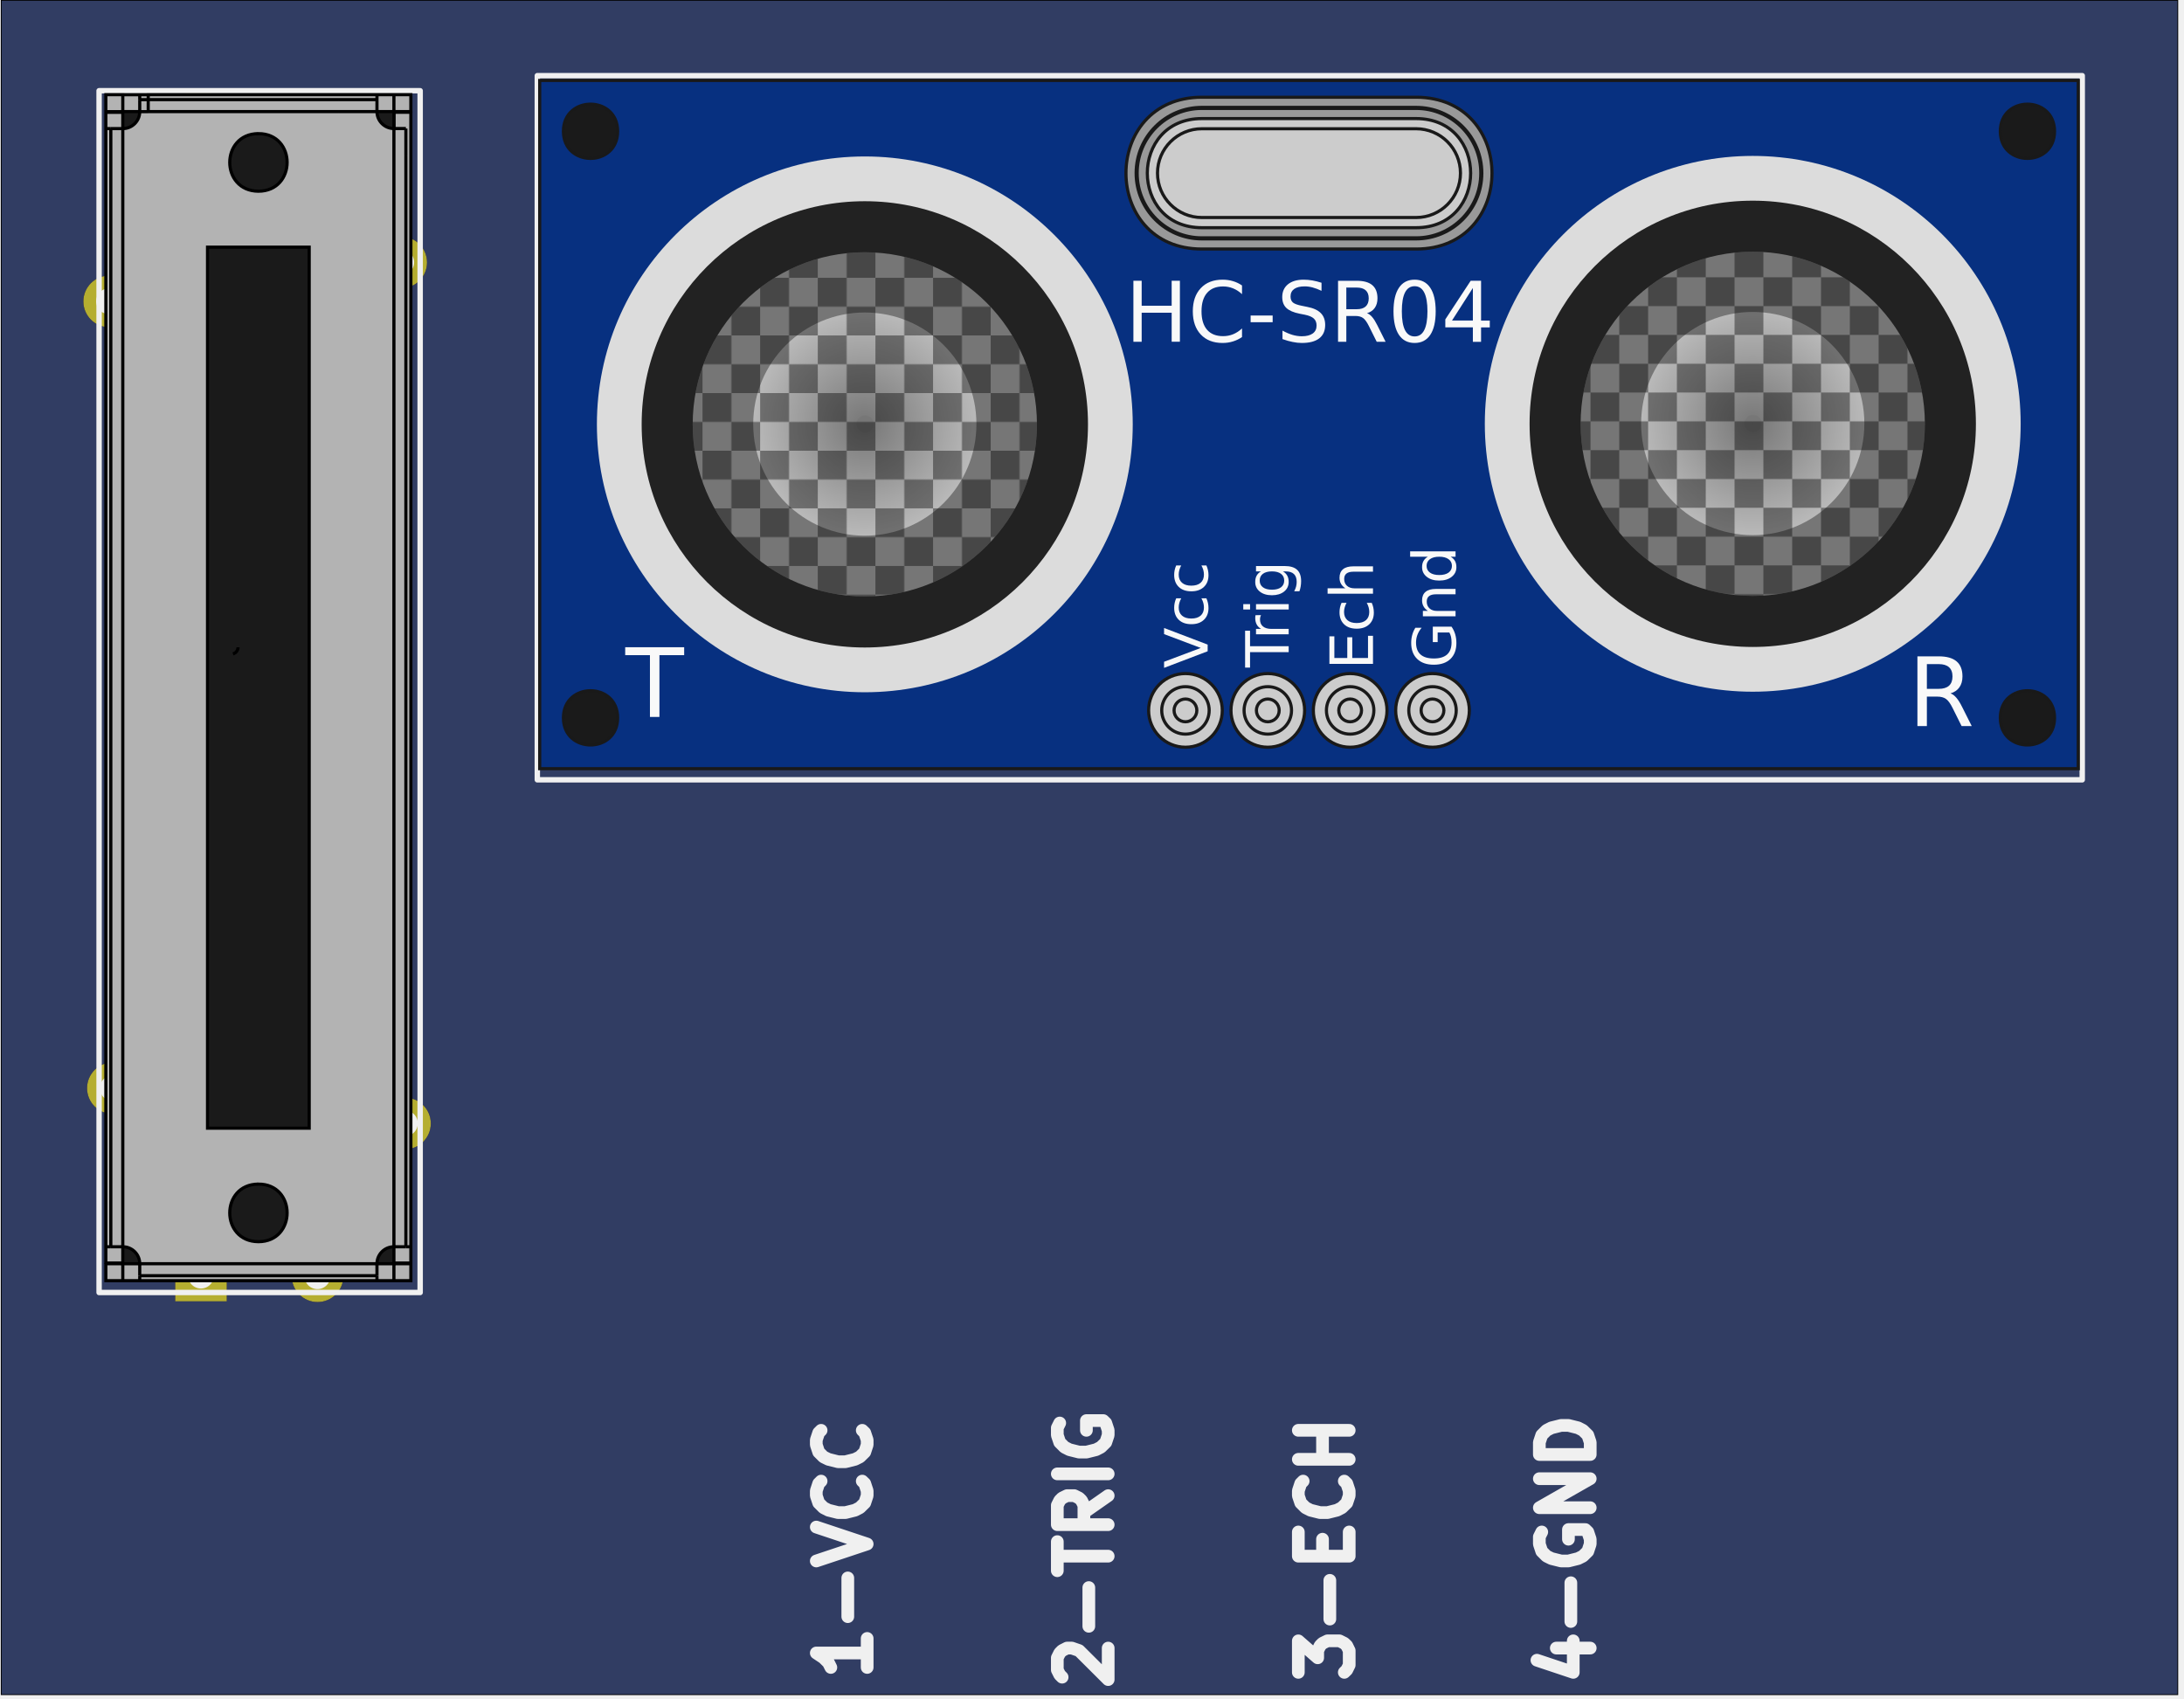
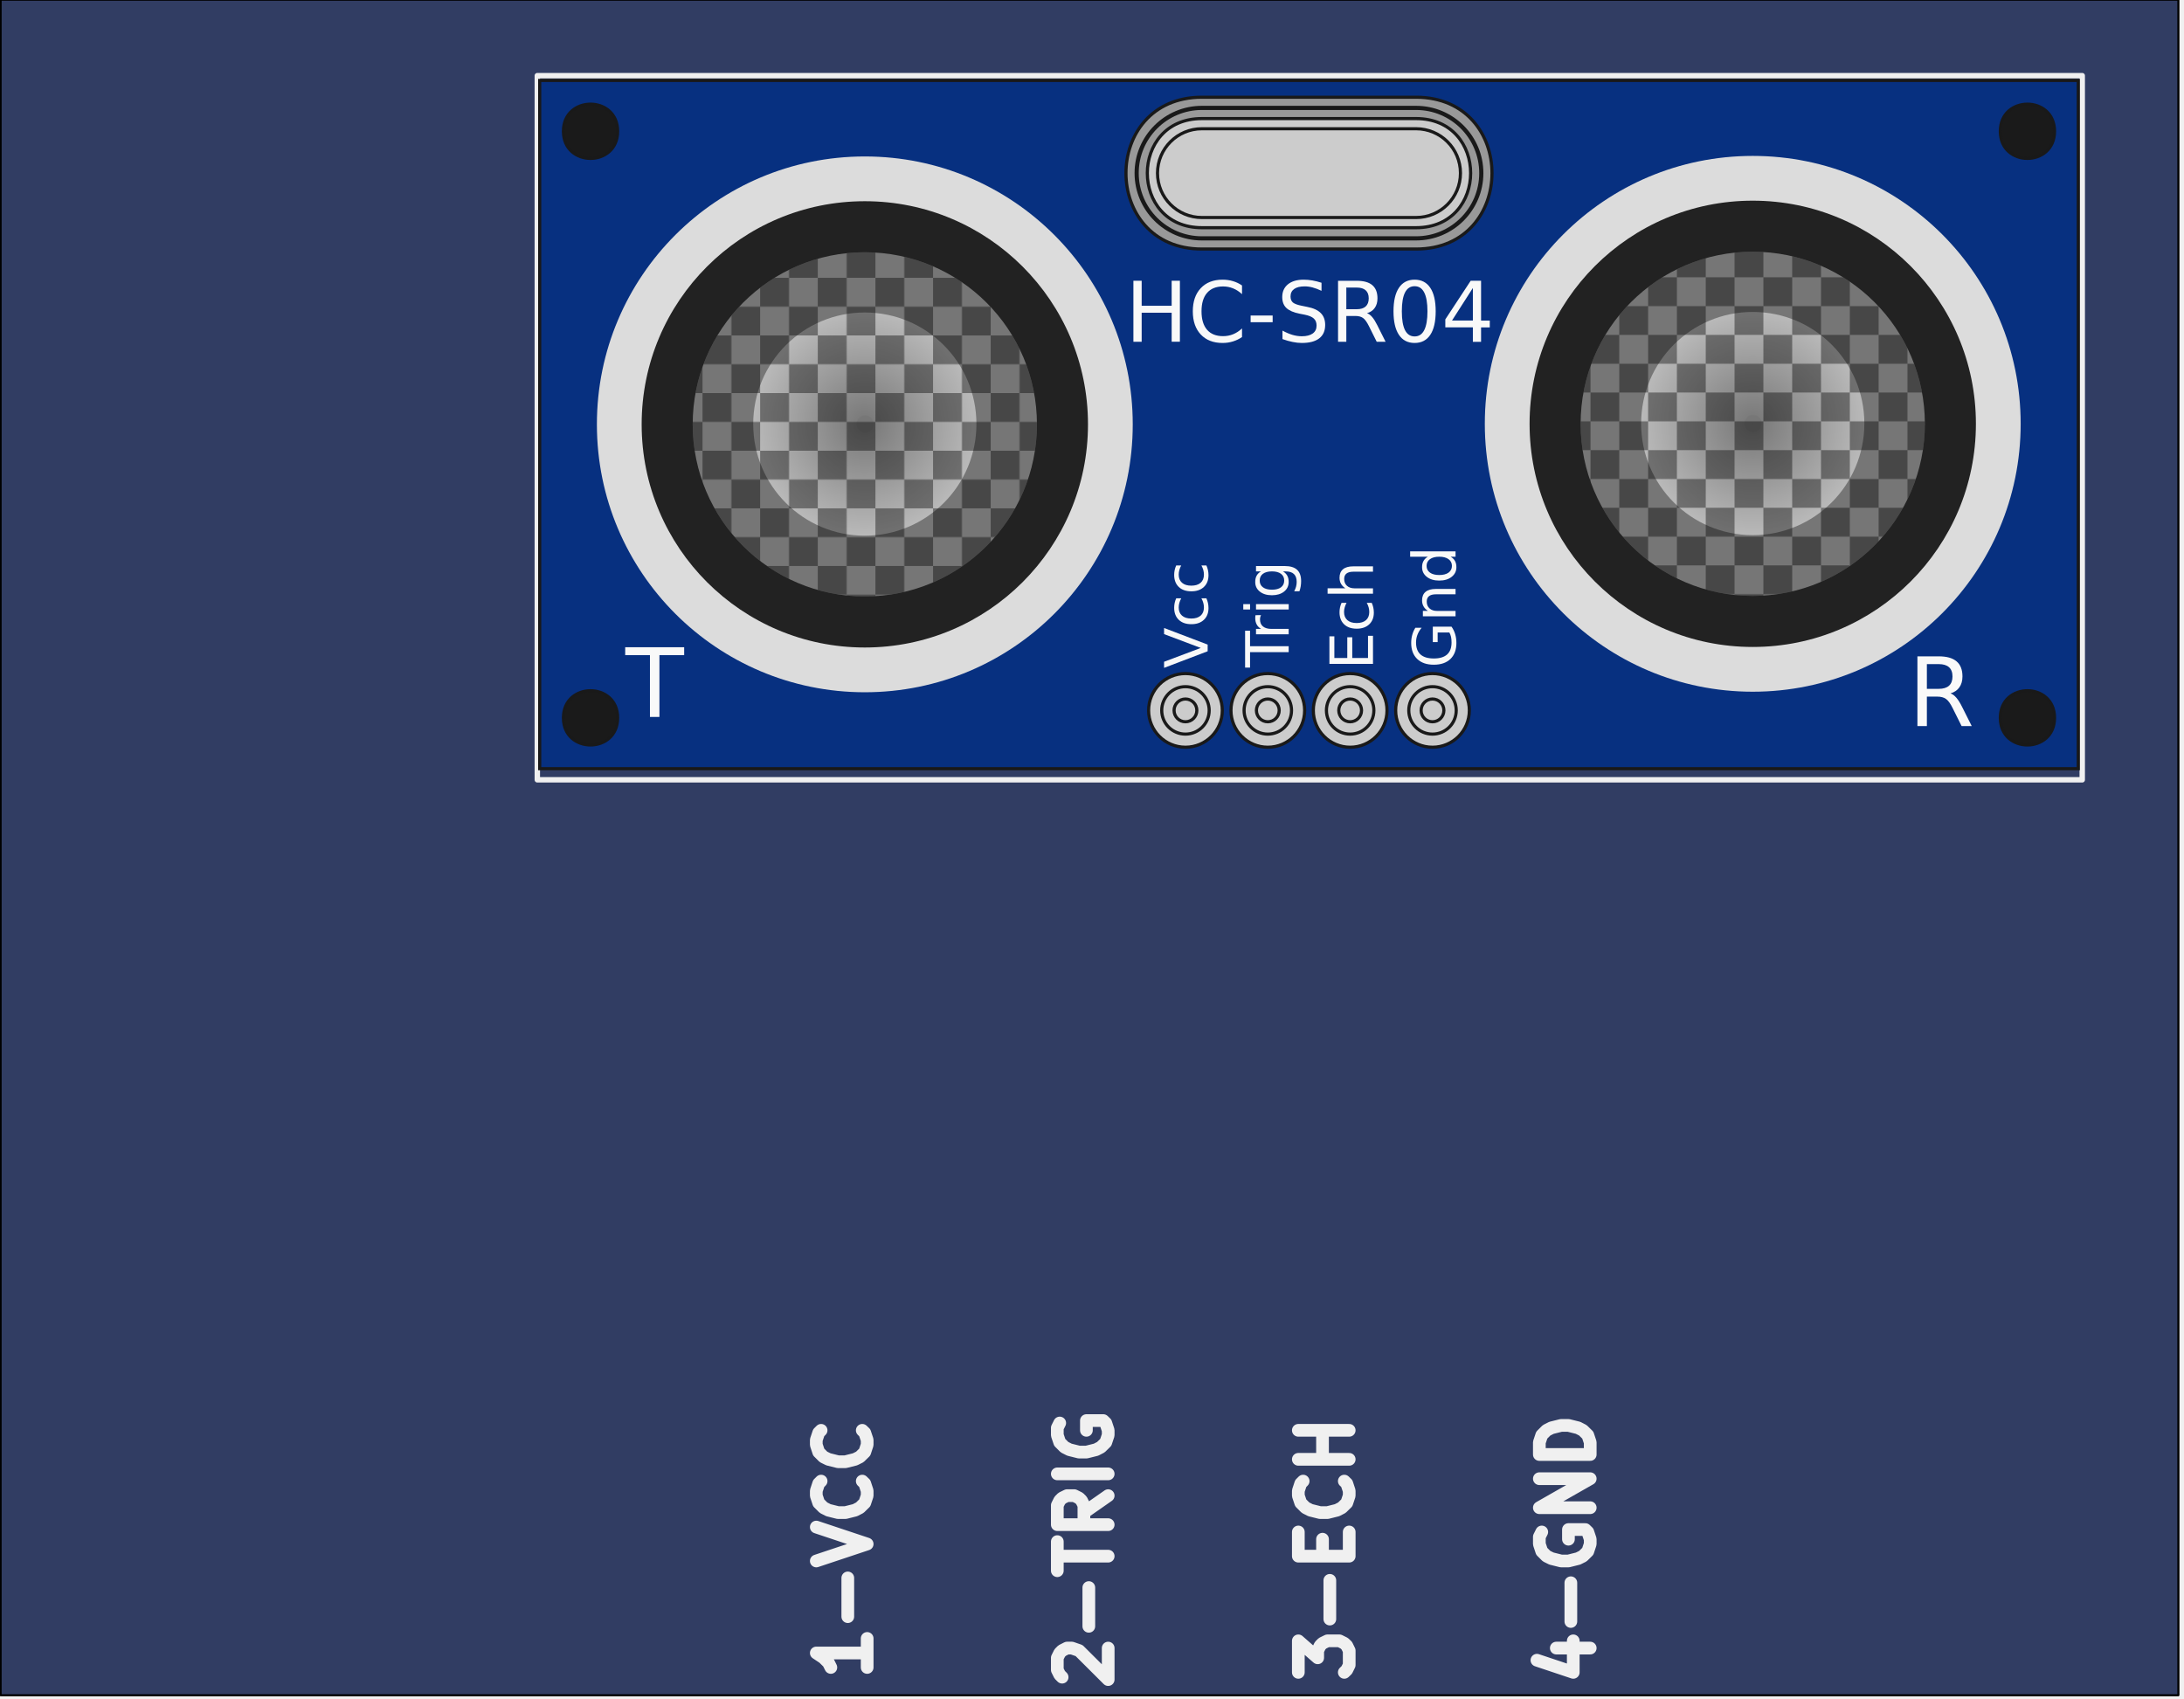
- <svg xmlns="http://www.w3.org/2000/svg" xmlns:xlink="http://www.w3.org/1999/xlink" width="315" height="245" viewBox="0 0 25366 19734">
-   <g clip-path="url(#a)" mask="url(#b)" transform="translate(-44796 -17904)">
-     <defs>
-       <clipPath id="a">
-         <path d="M44800 17900v19700h25300V17900H44800" fill-rule="evenodd" />
-       </clipPath>
-     </defs>
-     <g fill="#313d63" stroke="#313d63">
-       <path d="M44800 17900v19700h25300V17900H44800" fill-rule="evenodd" />
-       <g fill-opacity="0" stroke-linecap="round" stroke-linejoin="round" stroke-width="19.685" fill="none" stroke="#000">
-         <path d="M70100 17900H44800M70100 37600V17900M44800 37600h25300M44800 17900v19700" />
-       </g>
+ <svg xmlns="http://www.w3.org/2000/svg" width="315" height="245" version="1.1" viewBox="0 0 25366 19734">
+   <g transform="translate(-44796,-17904)" fill="#313d63" stroke="#313d63">
+     <path d="m44800 17900v19700h25300v-19700h-25300" fill-rule="evenodd" />
+     <g fill="none" fill-opacity="0" stroke="#000" stroke-linecap="round" stroke-linejoin="round" stroke-width="19.685">
+       <path d="m70100 17900h-25300m25300 19700v-19700m-25300 19700h25300m-25300-19700v19700" />
    </g>
-     <g stroke-linecap="round" stroke-linejoin="round" stroke-width="0" stroke="none" fill="#9c6b28">
-       <circle cx="49454" cy="20953" r="300" />
-       <circle cx="49498" cy="30957" r="300" />
-       <circle cx="46061" cy="21406" r="300" />
-       <circle cx="46104" cy="30547" r="300" />
-       <circle cx="48482" cy="32732" r="300" />
-       <circle cx="47096" cy="19244" r="300" />
-       <path d="M47428 33024h-600v-600h600z" fill-rule="evenodd" />
-       <g>
-         <circle cx="61532" cy="26231" r="300" />
-         <circle cx="60532" cy="26239" r="300" />
-         <circle cx="59472" cy="26239" r="300" />
-       </g>
-       <path d="M58184 26550v-600h600v600z" fill-rule="evenodd" />
+   </g>
+   <g transform="translate(-44796,-17904)" fill="#9c6b28" stroke-linecap="round" stroke-linejoin="round" stroke-width="0">
+     <circle cx="61532" cy="26231" r="300" />
+     <circle cx="60532" cy="26239" r="300" />
+     <circle cx="59472" cy="26239" r="300" />
+   </g>
+   <path d="m13388 8646v-600h600v600z" fill="#9c6b28" fill-rule="evenodd" />
+   <g fill="#212d53">
+     <circle cx="16736" cy="8327" r="300" />
+     <circle cx="15736" cy="8335" r="300" />
+     <circle cx="14676" cy="8335" r="300" />
+     <path d="m13388 8646v-600h600v600z" fill-rule="evenodd" />
+     <circle cx="16736" cy="8327" r="68.898" />
+     <circle cx="15736" cy="8335" r="68.898" />
+     <circle cx="14676" cy="8335" r="68.898" />
+     <circle cx="13688" cy="8346" r="68.898" />
+   </g>
+   <g fill="#b5ae30">
+     <circle cx="16736" cy="8327" r="300" />
+     <circle cx="15736" cy="8335" r="300" />
+     <circle cx="14676" cy="8335" r="300" />
+     <path d="m13388 8646v-600h600v600z" fill-rule="evenodd" />
+     <circle cx="16736" cy="8327" r="68.898" />
+     <circle cx="15736" cy="8335" r="68.898" />
+     <circle cx="14676" cy="8335" r="68.898" />
+     <circle cx="13688" cy="8346" r="68.898" />
+   </g>
+   <g transform="translate(-44796,-17904)" fill-opacity="0" stroke="#f0f0f0" stroke-linecap="round" stroke-linejoin="round" stroke-width="147.64">
+     <path d="m62873 37052h394m-619 141 422 141v-366m-28-225v-450m-338-590-28 56v84l28 85 56 56 57 28 112 28h85l112-28 56-28 57-56 28-85v-56l-28-84-29-28h-196v112m253-366h-591l591-337h-591m591-281h-591v-141l28-84 56-56 57-29 112-28h85l112 28 56 29 57 56 28 84v141m-3391 2531v-366l225 197v-84l28-57 28-28 57-28h140l56 28 29 28 28 57v168l-28 57-29 28m-168-619v-450m-85-281v-197m310-84v281h-591v-281m534-591 29 28 28 85v56l-28 84-57 56-56 29-112 28h-85l-112-28-57-29-56-56-28-84v-56l28-85 28-28m535-253h-591m281 0v-337m310 0h-591m-2744 2868-28-28-28-56v-141l28-56 28-28 57-29h56l84 29 338 337v-366m-225-253v-450m-366-196v-338m591 169h-591m591-703-282 197m282 140h-591v-225l28-56 28-28 57-28h84l56 28 28 28 28 56v225m282-590h-591m28-591-28 56v85l28 84 56 56 57 29 112 28h85l112-28 56-29 57-56 28-84v-56l-28-85-29-28h-196v113m-2547 2418v337m0-168h-591l84 56 57 56 28 56m197-590v-450m-366-197 591-197-591-197m534-534 29 28 28 85v56l-28 84-57 56-56 29-112 28h-85l-112-28-57-29-56-56-28-84v-56l28-85 28-28m478-590 29 28 28 84v56l-28 85-57 56-56 28-112 28h-85l-112-28-57-28-56-56-28-85v-56l28-84 28-28" fill="none" />
+   </g>
+   <g fill="none" stroke-linecap="round" stroke-linejoin="round">
+     <g stroke="#f0f0f0" stroke-width="62.992">
+       <circle cx="10109" cy="4875" r="3285.4" />
+       <path d="m6239 879v8181m17948-8181h-17948m17948 8181v-8181m-17948 8181h17948" />
+       <circle cx="20224" cy="4875" r="3208.3" />
    </g>
-     <g fill="#212d53" stroke="none" stroke-linecap="round" stroke-linejoin="round" stroke-width="0">
-       <circle cx="49454" cy="20953" r="300" />
-       <circle cx="49498" cy="30957" r="300" />
-       <circle cx="46061" cy="21406" r="300" />
-       <circle cx="46104" cy="30547" r="300" />
-       <circle cx="48482" cy="32732" r="300" />
-       <circle cx="47096" cy="19244" r="300" />
-       <path d="M47428 33024h-600v-600h600z" fill-rule="evenodd" />
-       <circle cx="61532" cy="26231" r="300" />
-       <circle cx="60532" cy="26239" r="300" />
-       <circle cx="59472" cy="26239" r="300" />
-       <path d="M58184 26550v-600h600v600z" fill-rule="evenodd" />
-       <circle cx="49454" cy="20953" r="68.898" />
-       <circle cx="49498" cy="30957" r="68.898" />
-       <circle cx="46061" cy="21406" r="68.898" />
-       <circle cx="46104" cy="30547" r="68.898" />
-       <circle cx="48482" cy="32732" r="68.898" />
-       <circle cx="47096" cy="19244" r="68.898" />
-       <circle cx="47128" cy="32724" r="68.898" />
-       <circle cx="61532" cy="26231" r="68.898" />
-       <circle cx="60532" cy="26239" r="68.898" />
-       <circle cx="59472" cy="26239" r="68.898" />
-       <circle cx="58484" cy="26250" r="68.898" />
+     <g transform="translate(-44796,-17904)" fill-opacity="0" stroke="#000" stroke-width="19.685">
+       <path d="m70100 17900h-25300m25300 19700v-19700m-25300 19700h25300m-25300-19700v19700" />
    </g>
-     <g fill="#b5ae30" mask="url(#c)" stroke="none" stroke-linecap="round" stroke-linejoin="round" stroke-width="0">
-       <circle cx="49454" cy="20953" r="300" />
-       <circle cx="49498" cy="30957" r="300" />
-       <circle cx="46061" cy="21406" r="300" />
-       <circle cx="46104" cy="30547" r="300" />
-       <circle cx="48482" cy="32732" r="300" />
-       <circle cx="47096" cy="19244" r="300" />
-       <path d="M47428 33024h-600v-600h600z" fill-rule="evenodd" />
-       <circle cx="61532" cy="26231" r="300" />
-       <circle cx="60532" cy="26239" r="300" />
-       <circle cx="59472" cy="26239" r="300" />
-       <path d="M58184 26550v-600h600v600z" fill-rule="evenodd" />
-       <circle cx="49454" cy="20953" r="68.898" />
-       <circle cx="49498" cy="30957" r="68.898" />
-       <circle cx="46061" cy="21406" r="68.898" />
-       <circle cx="46104" cy="30547" r="68.898" />
-       <circle cx="48482" cy="32732" r="68.898" />
-       <circle cx="47096" cy="19244" r="68.898" />
-       <circle cx="47128" cy="32724" r="68.898" />
-       <circle cx="61532" cy="26231" r="68.898" />
-       <circle cx="60532" cy="26239" r="68.898" />
-       <circle cx="59472" cy="26239" r="68.898" />
-       <circle cx="58484" cy="26250" r="68.898" />
-     </g>
-     <defs>
-       <mask id="c">
-         <g stroke="#fff" stroke-linecap="round" stroke-linejoin="round" fill="#fff" stroke-width="0">
-           <circle cx="49454" cy="20953" r="300" />
-           <circle cx="49498" cy="30957" r="300" />
-           <circle cx="46061" cy="21406" r="300" />
-           <circle cx="46104" cy="30547" r="300" />
-           <circle cx="48482" cy="32732" r="300" />
-           <circle cx="47096" cy="19244" r="300" />
-           <g>
-             <path d="M47428 33024h-600v-600h600z" fill-rule="evenodd" />
-           </g>
-           <g>
-             <circle cx="61532" cy="26231" r="300" />
-             <circle cx="60532" cy="26239" r="300" />
-             <circle cx="59472" cy="26239" r="300" />
-           </g>
-           <g>
-             <path d="M58184 26550v-600h600v600z" fill-rule="evenodd" />
-           </g>
-         </g>
-       </mask>
-     </defs>
-     <defs>
-       <mask id="d">
-         <g stroke="#000" stroke-linecap="round" stroke-linejoin="round" stroke-width="0">
-           <circle cx="49454" cy="20953" r="300" />
-           <circle cx="49498" cy="30957" r="300" />
-           <circle cx="46061" cy="21406" r="300" />
-           <circle cx="46104" cy="30547" r="300" />
-           <circle cx="48482" cy="32732" r="300" />
-           <circle cx="47096" cy="19244" r="300" />
-           <g>
-             <path d="M47428 33024h-600v-600h600z" fill-rule="evenodd" />
-           </g>
-           <g>
-             <circle cx="61532" cy="26231" r="300" />
-             <circle cx="60532" cy="26239" r="300" />
-             <circle cx="59472" cy="26239" r="300" />
-           </g>
-           <g>
-             <path d="M58184 26550v-600h600v600z" fill-rule="evenodd" />
-           </g>
-         </g>
-         <path fill="#fff" d="M44501 9901h25608v27708H44501z" />
-       </mask>
-     </defs>
-     <g fill="#f0f0f0" fill-opacity="0" mask="url(#d)" stroke="#f0f0f0" stroke-linecap="round" stroke-linejoin="round">
-       <g stroke-width="147.64">
-         <path d="M62873 37052h394M62648 37193l422 141v-366M63042 36743v-450M62704 35703l-28 56v84l28 85 56 56 57 28 112 28h85l112-28 56-28 57-56 28-85v-56l-28-84-29-28h-196v112M63267 35421h-591l591-337h-591M63267 34803h-591v-141l28-84 56-56 57-29 112-28h85l112 28 56 29 57 56 28 84v141M59876 37334v-366l225 197v-84l28-57 28-28 57-28h140l56 28 29 28 28 57v168l-28 57-29 28M60242 36715v-450M60157 35984v-197M60467 35703v281h-591v-281M60410 35112l29 28 28 85v56l-28 84-57 56-56 29-112 28h-85l-112-28-57-29-56-56-28-84v-56l28-85 28-28M60467 34859h-591M60157 34859v-337M60467 34522h-591M57132 37390l-28-28-28-56v-141l28-56 28-28 57-29h56l84 29 338 337v-366M57442 36799v-450M57076 36153v-338M57667 35984h-591M57667 35281l-282 197M57667 35618h-591v-225l28-56 28-28 57-28h84l56 28 28 28 28 56v225M57667 35028h-591M57104 34437l-28 56v85l28 84 56 56 57 29 112 28h85l112-28 56-29 57-56 28-84v-56l-28-85-29-28h-196v113M54867 36940v337M54867 37109h-591l84 56 57 56 28 56M54642 36687v-450M54276 36040l591-197-591-197M54810 35112l29 28 28 85v56l-28 84-57 56-56 29-112 28h-85l-112-28-57-29-56-56-28-84v-56l28-85 28-28M54810 34522l29 28 28 84v56l-28 85-57 56-56 28-112 28h-85l-112-28-57-28-56-56-28-85v-56l28-84 28-28" fill="none" />
-       </g>
-       <g stroke-width="62.992" fill="none">
-         <path d="M47165 31172h1222M47165 20806v10366M48387 20806h-1222M48387 31172V20806M45944 32921h3730M45944 18958v13963M49674 18958h-3730M49674 32921V18958" />
-         <circle cx="54905" cy="22779" r="3285.4" />
-         <path d="M51035 18783v8181M68983 18783H51035M68983 26964v-8181M51035 26964h17948" />
-         <circle cx="65020" cy="22779" r="3208.3" />
-       </g>
-     </g>
-     <g fill-opacity="0" stroke-linecap="round" stroke-linejoin="round" stroke-width="19.685" fill="none" stroke="#000">
-       <path d="M70100 17900H44800M70100 37600V17900M44800 37600h25300M44800 17900v19700" />
-     </g>
-     <defs>
-       <mask id="b">
-         <path fill="#fff" d="M44501 9901h25608v27708H44501z" />
-         <path stroke="#000" stroke-linecap="round" stroke-width="300" d="M49454 20952h0M49496.5 30955.5h0M46060 21404h0M46103 30547h0M48480.5 32731.5h0M47096 19244h0M47127.5 32724.5h0M61531 26230h0M60531 26238h0M59472 26238h0M58484 26250h0" />
-       </mask>
-     </defs>
-   </g>
-   <g stroke="#000" stroke-width=".093">
-     <path d="M4769.934 1810.24v-710.314H1718.759v.63h-295.271l-.004-.63h-196.85v13779.5h3543.3V1592.05" fill="#b3b3b3" fill-rule="evenodd" stroke-width="36.614" />
-     <path d="M3588.834 2871.26h-1181.1v10236.2h1181.1zM4573.084 14485.529v196.85h-196.85c-.01-108.717 88.118-196.858 196.834-196.866z" fill="#1a1a1a" fill-rule="evenodd" stroke-width="36.614" />
-     <path d="M4573.084 1493.31v-196.85" fill="none" stroke-width="36.614" />
-     <path d="M4573.084 1296.46h-196.85c.01 108.705 88.13 196.823 196.834 196.835l.015.017V1304.34z" fill="#1a1a1a" fill-rule="evenodd" stroke-width="36.614" />
-     <path d="M2702.89 7596.842a78.74 78.74 0 0 0 59.056-76.24" fill="none" stroke-width="36.614" />
-     <path d="M2998.166 2221.656c445.865-.32 445.865-669.645 0-669.29v.017c-442.992 3.189-442.992 666.101 0 669.29zM2998.166 14426.474c445.865-.32 445.865-669.645 0-669.29v.017c-442.992 3.19-442.992 666.101 0 669.29z" fill="#1a1a1a" fill-rule="evenodd" stroke-width="36.614" />
-     <path d="M1718.64 1157.485v139.511M1620.216 1157.878v139.2M4573.084 1493.31h139.2M4376.234 1099.61v57.666M4573.084 14485.529h139.2M4376.234 14821.575v-139.2M1620.216 14821.575v-139.2M1423.366 14485.529h-139.193M1423.366 1494.098h-139.193M1226.516 14682.379h196.85" fill="none" stroke-width="36.614" />
-     <path d="M1423.366 14485.529c108.724 0 196.857 88.141 196.85 196.866h-196.85v-196.85z" fill="#1a1a1a" fill-rule="evenodd" stroke-width="36.614" />
-     <path d="M1620.216 14879.229v-57.665M1284.193 14485.529h-57.662M1226.516 14674.505h196.85M1226.516 1099.61v.63M1226.516 14674.505v7.874M1284.193 1494.098h-57.662" fill="none" stroke-width="36.614" />
-     <path d="M1620.216 1297.248c.004 108.72-88.13 196.858-196.85 196.858v-197.5h196.85z" fill="#1a1a1a" fill-rule="evenodd" stroke-width="36.614" />
-     <path d="M4376.234 14879.229v-57.665M4769.934 14682.379h-196.85M4712.06 14485.529h57.661M4769.934 14674.505h-196.85M4376.234 1157.485v139.2M4769.934 1296.46h-196.85M4769.934 1304.335h-196.85M4769.934 1304.335v-7.874M1226.516 1297.248h196.85M1620.216 1100.398v57.665M1226.516 1305.122h196.85M1718.64 1099.61v57.666M1423.366 1100.398v-.63M1226.516 1304.335h196.85M1718.64 1296.46h2209.09M1620.216 1297.248h98.425M4573.084 1810.24v-316.618M4573.084 1810.24v12675.564M1620.216 14682.379h2755.9M1423.366 14485.529V1494.216M1423.366 14879.229v-196.85M4573.084 14879.229v-196.85M4376.234 1296.46h-448.385M4573.084 1099.61v196.85M1423.366 1100.398v196.208M1718.64 1157.485h2209.09M1620.216 1157.878h98.425M4712.06 1493.31v316.618M4376.234 1157.485h-448.385M4712.06 1810.24v12675.564M4376.234 14821.575h-2755.9M1284.193 14485.529V1494.216" fill="none" stroke-width="36.614" />
  </g>
  <g transform="translate(6088 756) scale(393.7)">
    <defs>
      <pattern id="g" width="2" height="2" patternTransform="scale(10)" patternUnits="userSpaceOnUse">
        <path d="M0 0h1v1H0zM1 1h1v1H1z" />
      </pattern>
      <pattern id="h" width="2" height="2" patternTransform="scale(10)" patternUnits="userSpaceOnUse">
        <path d="M0 0h1v1H0zM1 1h1v1H1z" />
      </pattern>
-       <radialGradient id="f" cx="276.31" cy="-89.243" r="38.73" gradientUnits="userSpaceOnUse" xlink:href="#e" />
-       <linearGradient id="e">
+       <radialGradient id="f" cx="276.31" cy="-89.243" r="38.73" gradientUnits="userSpaceOnUse">
        <stop stop-color="#777" offset="0" />
        <stop stop-color="#b9b9b9" offset="1" />
-       </linearGradient>
+       </radialGradient>
    </defs>
    <path d="M45.854 20.764V.454H.454v20.31z" fill="#073080" fill-rule="evenodd" stroke="#191919" stroke-width=".093" />
-     <circle transform="scale(1 -1)" cx="26.799" cy="-19.044" r="1.087" fill="#ccc" stroke="#191919" stroke-width=".093" />
-     <circle transform="scale(1 -1)" cx="24.369" cy="-19.044" r="1.087" fill="#ccc" stroke="#191919" stroke-width=".093" />
-     <circle transform="scale(1 -1)" cx="21.939" cy="-19.044" r="1.087" fill="#ccc" stroke="#191919" stroke-width=".093" />
-     <circle transform="scale(1 -1)" cx="19.509" cy="-19.044" r="1.087" fill="#ccc" stroke="#191919" stroke-width=".093" />
-     <path d="M45.154 19.264c0 1.067-1.6 1.067-1.6 0s1.6-1.067 1.6 0zM45.154 1.954c0 1.067-1.6 1.067-1.6 0s1.6-1.067 1.6 0zM2.754 19.264c0 1.067-1.6 1.067-1.6 0s1.6-1.067 1.6 0zM2.754 1.954c0 1.067-1.6 1.067-1.6 0s1.6-1.067 1.6 0z" fill="#1a1a1a" fill-rule="evenodd" stroke="#191919" stroke-width=".093" />
-     <path d="M18.809 19.044a.7.7 0 0 0 1.4 0M20.209 19.044a.7.7 0 0 0-1.4 0M21.239 19.044a.7.7 0 0 0 1.4 0M22.639 19.044a.7.7 0 0 0-1.4 0M23.669 19.044a.7.7 0 0 0 1.4 0M25.069 19.044a.7.7 0 0 0-1.4 0M26.099 19.044a.7.7 0 0 0 1.4 0M27.499 19.044a.7.7 0 0 0-1.4 0" fill="none" stroke="#191919" stroke-width=".093" />
-     <circle transform="scale(1 -1)" cx="26.799" cy="-19.044" r=".336" fill="#ccc" stroke="#191919" stroke-width=".093" />
-     <circle transform="scale(1 -1)" cx="24.369" cy="-19.044" r=".336" fill="none" stroke="#191919" stroke-width=".093" />
-     <circle transform="scale(1 -1)" cx="21.939" cy="-19.044" r=".336" fill="none" stroke="#191919" stroke-width=".093" />
-     <circle transform="scale(1 -1)" cx="19.509" cy="-19.044" r=".336" fill="none" stroke="#191919" stroke-width=".093" />
-     <path d="M19.994.949c-2.987 0-2.987 4.48 0 4.48h6.32c2.987 0 2.987-4.48 0-4.48z" fill="#999" fill-rule="evenodd" stroke="#191919" stroke-width=".093" />
-     <path d="M26.314 1.279h-6.32M26.314 5.099a1.91 1.91 0 0 0 0-3.82M19.994 5.099h6.32M19.994 1.279a1.91 1.91 0 0 0 0 3.82" fill="none" stroke="#191919" stroke-width=".093" />
-     <path d="M26.314 4.799c2.147 0 2.147-3.22 0-3.22h-6.32c-2.147 0-2.147 3.22 0 3.22z" fill="#ccc" fill-rule="evenodd" stroke="#191919" stroke-width=".093" />
-     <path d="M19.994 5.129a1.94 1.94 0 0 1 0-3.88M26.314 5.129h-6.32M26.314 1.249a1.94 1.94 0 0 1 0 3.88M19.994 1.249h6.32" fill="none" stroke="#191919" stroke-width=".093" />
-     <path d="M19.994 4.499a1.31 1.31 0 0 1 0-2.62M26.314 4.499h-6.32M26.314 1.879a1.31 1.31 0 0 1 0 2.62M19.994 1.879h6.32" fill="none" stroke="#191919" stroke-width=".093" />
+     <g fill="#ccc" stroke="#191919" stroke-width=".093">
+       <circle transform="scale(1 -1)" cx="26.799" cy="-19.044" r="1.087" />
+       <circle transform="scale(1 -1)" cx="24.369" cy="-19.044" r="1.087" />
+       <circle transform="scale(1 -1)" cx="21.939" cy="-19.044" r="1.087" />
+       <circle transform="scale(1 -1)" cx="19.509" cy="-19.044" r="1.087" />
+     </g>
+     <g stroke="#191919" stroke-width=".093">
+       <path d="m45.154 19.264c0 1.067-1.6 1.067-1.6 0s1.6-1.067 1.6 0zm0-17.31c0 1.067-1.6 1.067-1.6 0s1.6-1.067 1.6 0zm-42.4 17.31c0 1.067-1.6 1.067-1.6 0s1.6-1.067 1.6 0zm0-17.31c0 1.067-1.6 1.067-1.6 0s1.6-1.067 1.6 0z" fill="#1a1a1a" fill-rule="evenodd" />
+       <path d="m18.809 19.044a0.7 0.7 0 0 0 1.4 0 0.7 0.7 0 0 0-1.4 0m2.43 0a0.7 0.7 0 0 0 1.4 0 0.7 0.7 0 0 0-1.4 0m2.43 0a0.7 0.7 0 0 0 1.4 0 0.7 0.7 0 0 0-1.4 0m2.43 0a0.7 0.7 0 0 0 1.4 0 0.7 0.7 0 0 0-1.4 0" fill="none" />
+       <circle transform="scale(1 -1)" cx="26.799" cy="-19.044" r=".336" fill="#ccc" />
+     </g>
+     <g fill="none" stroke="#191919" stroke-width=".093">
+       <circle transform="scale(1 -1)" cx="24.369" cy="-19.044" r=".336" />
+       <circle transform="scale(1 -1)" cx="21.939" cy="-19.044" r=".336" />
+       <circle transform="scale(1 -1)" cx="19.509" cy="-19.044" r=".336" />
+     </g>
+     <g stroke="#191919" stroke-width=".093">
+       <path d="M19.994.949c-2.987 0-2.987 4.48 0 4.48h6.32c2.987 0 2.987-4.48 0-4.48z" fill="#999" fill-rule="evenodd" />
+       <path d="m26.314 1.279h-6.32m6.32 3.82a1.91 1.91 0 0 0 0-3.82m-6.32 3.82h6.32m-6.32-3.82a1.91 1.91 0 0 0 0 3.82" fill="none" />
+       <path d="m26.314 4.799c2.147 0 2.147-3.22 0-3.22h-6.32c-2.147 0-2.147 3.22 0 3.22z" fill="#ccc" fill-rule="evenodd" />
+       <path d="m19.994 5.129a1.94 1.94 0 0 1 0-3.88m6.32 3.88h-6.32m6.32-3.88a1.94 1.94 0 0 1 0 3.88m-6.32-3.88h6.32" fill="none" />
+       <path d="m19.994 4.499a1.31 1.31 0 0 1 0-2.62m6.32 2.62h-6.32m6.32-2.62a1.31 1.31 0 0 1 0 2.62m-6.32-2.62h6.32" fill="none" />
+     </g>
    <g transform="translate(-13.447 18.183) scale(.08503)">
      <circle cx="276.31" cy="-89.147" r="92.979" fill="#dcdcdc" />
      <circle cx="276.31" cy="-89.147" r="77.446" fill="#222" />
      <circle cx="276.31" cy="-89.147" r="59.733" fill="#777" fill-opacity=".992" />
      <circle cx="276.31" cy="-89.243" r="38.73" fill="url(#f)" />
      <circle cx="276.41" cy="-89.243" r="2.987" fill="#777" fill-opacity=".818" />
      <circle cx="276.31" cy="-89.147" r="59.733" fill="url(#g)" opacity=".397" />
    </g>
    <g transform="translate(12.754 18.167) scale(.08503)">
      <circle cx="276.31" cy="-89.147" r="92.979" fill="#dcdcdc" />
      <circle cx="276.31" cy="-89.147" r="77.446" fill="#222" />
      <circle cx="276.31" cy="-89.147" r="59.733" fill="#777" fill-opacity=".992" />
      <circle cx="276.31" cy="-89.243" r="38.73" fill="url(#f)" />
      <circle cx="276.41" cy="-89.243" r="2.987" fill="#777" fill-opacity=".818" />
      <circle cx="276.31" cy="-89.147" r="59.733" fill="url(#h)" opacity=".397" />
    </g>
    <path d="M2.977 17.18h1.74v.234h-.73v1.823h-.28v-1.823h-.73z" fill="#f9f9f9" stroke-width=".265" aria-label="T" />
    <text x="41.206" y="19.06" font-family="sans-serif" font-size="9.878" font-weight="bold" letter-spacing="0" stroke-width=".265" word-spacing="0" style="line-height:1.25" xml:space="preserve">               </text>
-     <path d="M42.084 18.542q.09.03.174.13.085.099.17.272l.283.563h-.299l-.263-.528q-.102-.207-.199-.274-.095-.068-.26-.068h-.303v.87h-.279v-2.058h.629q.353 0 .526.148.174.147.174.445 0 .194-.091.322-.09.128-.262.178zm-.697-.864v.73h.35q.2 0 .303-.092.103-.094.103-.274 0-.18-.103-.272-.102-.092-.303-.092z" fill="#f9f9f9" stroke-width=".265" aria-label="R" />
-     <g fill="#f9f9f9" stroke-width=".265" aria-label="HC-SR04">
-       <path d="M17.973 6.365h.244v.738h.885v-.738h.243v1.8h-.243v-.857h-.885v.858h-.244zM21.178 6.504v.257q-.123-.115-.263-.171-.139-.057-.295-.057-.309 0-.473.19-.164.187-.164.544 0 .356.164.545.164.188.473.188.156 0 .295-.056.14-.057.263-.172v.255q-.128.087-.271.13-.143.044-.302.044-.409 0-.644-.25-.235-.25-.235-.684 0-.434.235-.683.235-.251.644-.251.162 0 .304.043.144.042.269.128zM21.432 7.39h.65v.198h-.65zM23.524 6.424v.238q-.139-.066-.262-.099t-.237-.032q-.2 0-.308.077-.107.077-.107.22 0 .119.071.18.073.06.273.098l.147.03q.272.052.401.183.13.13.13.35 0 .261-.176.396-.174.136-.513.136-.128 0-.273-.03-.143-.028-.298-.085v-.25q.149.082.291.125.142.042.28.042.208 0 .322-.082.113-.082.113-.234 0-.133-.082-.208-.08-.074-.266-.112l-.149-.029q-.272-.054-.394-.17-.122-.115-.122-.322 0-.238.168-.376.169-.137.464-.137.127 0 .258.023t.269.068zM24.866 7.322q.078.026.152.113.075.087.15.239l.247.492h-.262l-.23-.462q-.09-.181-.174-.24-.083-.06-.228-.06h-.265v.762h-.244v-1.8h.55q.309 0 .46.128.153.13.153.39 0 .17-.08.282-.078.112-.229.156zm-.61-.757v.64h.306q.176 0 .265-.081.09-.082.09-.24 0-.158-.09-.238-.089-.08-.265-.08zM26.271 6.526q-.188 0-.283.185-.094.185-.094.556 0 .37.094.556.095.185.283.185.19 0 .283-.185.096-.186.096-.556 0-.371-.096-.556-.094-.185-.283-.185zm0-.193q.303 0 .462.24.16.238.16.694 0 .455-.16.695-.16.239-.462.239t-.463-.24q-.16-.24-.16-.694 0-.456.16-.694.16-.24.463-.24zM27.99 6.578l-.615.96h.615zm-.064-.213h.306V7.54h.257v.202h-.257v.425h-.242V7.74h-.813v-.235z" />
-     </g>
-     <g fill="#f9f9f9" stroke-width=".265" aria-label="Vcc">
-       <path d="M20.164 17.299l-1.286.49v-.18l1.083-.408-1.083-.408v-.181l1.286.49zM19.236 15.737h.148q-.037.067-.055.135-.019.067-.019.136 0 .154.098.24.098.085.274.085.177 0 .275-.085.097-.086.097-.24 0-.069-.018-.136-.019-.068-.056-.135h.147q.03.066.046.138.016.07.016.15 0 .218-.137.347t-.37.128q-.236 0-.371-.13t-.135-.355q0-.073.015-.143.015-.07.045-.135zM19.236 14.767h.148q-.037.067-.055.135-.019.067-.019.136 0 .154.098.24.098.085.274.085.177 0 .275-.085.097-.086.097-.24 0-.069-.018-.136-.019-.068-.056-.135h.147q.03.066.046.138.016.07.016.15 0 .218-.137.347t-.37.128q-.236 0-.371-.13t-.135-.355q0-.073.015-.143.015-.07.045-.135z" />
-     </g>
-     <g fill="#f9f9f9" stroke-width=".265" aria-label="Trig">
-       <path d="M21.269 17.781v-1.088h.146v.457h1.14v.175h-1.14v.456z" />
-       <path d="M21.739 16.233q-.016.027-.022.059-.008.03-.008.068 0 .135.088.207.087.072.25.072h.508v.159h-.964v-.16h.15q-.088-.05-.13-.13-.043-.08-.043-.194l.002-.036.006-.044zM21.591 16.066v-.158h.965v.158zm-.376 0v-.158h.201v.158zM22.062 14.942q-.172 0-.267.071-.095.071-.095.2 0 .127.095.198.095.071.267.071.171 0 .266-.07.095-.072.095-.2t-.095-.199q-.095-.071-.266-.071zm.374-.158q.246 0 .366.109.12.11.12.335 0 .083-.013.158-.012.074-.037.143h-.155q.038-.07.056-.137.018-.068.018-.14 0-.155-.081-.232-.081-.078-.246-.078h-.078q.085.05.127.126.042.076.042.183 0 .178-.135.286t-.358.109q-.224 0-.36-.109t-.134-.286q0-.107.042-.183.042-.077.127-.126h-.146v-.158z" />
-     </g>
-     <g fill="#f9f9f9" stroke-width=".265" aria-label="Ech">
-       <path d="M23.757 17.672v-.813h.146v.639h.381v-.612h.147v.612h.465v-.655h.147v.829zM24.115 15.87h.148q-.037.067-.055.135-.019.067-.019.136 0 .154.098.24.098.085.274.085.177 0 .275-.085.097-.086.097-.24 0-.069-.018-.136-.019-.068-.056-.135h.147q.03.066.046.138.016.07.016.15 0 .218-.137.347-.137.128-.37.128-.236 0-.371-.13t-.135-.355q0-.073.015-.143.015-.07.045-.135zM24.461 14.793h.582v.158h-.577q-.137 0-.205.054-.068.053-.068.16 0 .128.082.202t.223.075h.545v.159h-1.34v-.16h.526q-.087-.056-.13-.133-.044-.077-.044-.178 0-.166.104-.252.102-.085.302-.085z" />
-     </g>
-     <g fill="#f9f9f9" stroke-width=".265" aria-label="Gnd">
-       <path d="M27.296 16.745h-.345v.284h-.143v-.456h.552q.071.1.108.222.036.121.036.26 0 .3-.175.471-.177.17-.491.17-.315 0-.491-.17-.177-.17-.177-.472 0-.126.031-.238.031-.114.092-.21h.185q-.082.097-.123.205-.042.109-.042.229 0 .236.132.354t.393.118q.26 0 .392-.118.131-.118.131-.354 0-.093-.015-.165-.016-.072-.05-.13zM26.897 15.46h.582v.158h-.577q-.137 0-.205.054-.068.053-.068.16 0 .128.082.202.082.075.223.075h.545v.159h-.964v-.16h.15q-.088-.056-.13-.133-.044-.077-.044-.178 0-.166.104-.252.102-.085.302-.085zM26.661 14.509h-.522v-.158h1.34v.158h-.145q.087.05.129.127.041.075.041.182 0 .175-.14.285-.139.11-.366.11-.228 0-.367-.11-.14-.11-.14-.285 0-.107.042-.182.042-.077.128-.127zm.337.54q.175 0 .275-.071.099-.073.099-.199 0-.125-.1-.198-.1-.072-.274-.072-.175 0-.274.072-.1.073-.1.198 0 .126.1.199.099.071.274.071z" />
+     <g fill="#f9f9f9" stroke-width=".265">
+       <path d="M42.084 18.542q.09.03.174.13.085.099.17.272l.283.563h-.299l-.263-.528q-.102-.207-.199-.274-.095-.068-.26-.068h-.303v.87h-.279v-2.058h.629q.353 0 .526.148.174.147.174.445 0 .194-.091.322-.09.128-.262.178zm-.697-.864v.73h.35q.2 0 .303-.092.103-.094.103-.274 0-.18-.103-.272-.102-.092-.303-.092z" aria-label="R" />
+       <g aria-label="HC-SR04">
+         <path d="M17.973 6.365h.244v.738h.885v-.738h.243v1.8h-.243v-.857h-.885v.858h-.244zM21.178 6.504v.257q-.123-.115-.263-.171-.139-.057-.295-.057-.309 0-.473.19-.164.187-.164.544 0 .356.164.545.164.188.473.188.156 0 .295-.056.14-.057.263-.172v.255q-.128.087-.271.13-.143.044-.302.044-.409 0-.644-.25-.235-.25-.235-.684 0-.434.235-.683.235-.251.644-.251.162 0 .304.043.144.042.269.128zM21.432 7.39h.65v.198h-.65zM23.524 6.424v.238q-.139-.066-.262-.099t-.237-.032q-.2 0-.308.077-.107.077-.107.22 0 .119.071.18.073.06.273.098l.147.03q.272.052.401.183.13.13.13.35 0 .261-.176.396-.174.136-.513.136-.128 0-.273-.03-.143-.028-.298-.085v-.25q.149.082.291.125.142.042.28.042.208 0 .322-.082.113-.082.113-.234 0-.133-.082-.208-.08-.074-.266-.112l-.149-.029q-.272-.054-.394-.17-.122-.115-.122-.322 0-.238.168-.376.169-.137.464-.137.127 0 .258.023t.269.068zM24.866 7.322q.078.026.152.113.075.087.15.239l.247.492h-.262l-.23-.462q-.09-.181-.174-.24-.083-.06-.228-.06h-.265v.762h-.244v-1.8h.55q.309 0 .46.128.153.13.153.39 0 .17-.08.282-.078.112-.229.156zm-.61-.757v.64h.306q.176 0 .265-.081.09-.082.09-.24 0-.158-.09-.238-.089-.08-.265-.08zM26.271 6.526q-.188 0-.283.185-.094.185-.094.556 0 .37.094.556.095.185.283.185.19 0 .283-.185.096-.186.096-.556 0-.371-.096-.556-.094-.185-.283-.185zm0-.193q.303 0 .462.24.16.238.16.694 0 .455-.16.695-.16.239-.462.239t-.463-.24q-.16-.24-.16-.694 0-.456.16-.694.16-.24.463-.24zM27.99 6.578l-.615.96h.615zm-.064-.213h.306V7.54h.257v.202h-.257v.425h-.242V7.74h-.813v-.235z" />
+       </g>
+       <g aria-label="Vcc">
+         <path d="M20.164 17.299l-1.286.49v-.18l1.083-.408-1.083-.408v-.181l1.286.49zM19.236 15.737h.148q-.037.067-.055.135-.019.067-.019.136 0 .154.098.24.098.085.274.085.177 0 .275-.085.097-.086.097-.24 0-.069-.018-.136-.019-.068-.056-.135h.147q.03.066.046.138.016.07.016.15 0 .218-.137.347t-.37.128q-.236 0-.371-.13t-.135-.355q0-.073.015-.143.015-.07.045-.135zM19.236 14.767h.148q-.037.067-.055.135-.019.067-.019.136 0 .154.098.24.098.085.274.085.177 0 .275-.085.097-.086.097-.24 0-.069-.018-.136-.019-.068-.056-.135h.147q.03.066.046.138.016.07.016.15 0 .218-.137.347t-.37.128q-.236 0-.371-.13t-.135-.355q0-.073.015-.143.015-.07.045-.135z" />
+       </g>
+       <g aria-label="Trig">
+         <path d="M21.269 17.781v-1.088h.146v.457h1.14v.175h-1.14v.456z" />
+         <path d="M21.739 16.233q-.016.027-.022.059-.008.03-.008.068 0 .135.088.207.087.072.25.072h.508v.159h-.964v-.16h.15q-.088-.05-.13-.13-.043-.08-.043-.194l.002-.036.006-.044zM21.591 16.066v-.158h.965v.158zm-.376 0v-.158h.201v.158zM22.062 14.942q-.172 0-.267.071-.095.071-.095.2 0 .127.095.198.095.071.267.071.171 0 .266-.07.095-.072.095-.2t-.095-.199q-.095-.071-.266-.071zm.374-.158q.246 0 .366.109.12.11.12.335 0 .083-.013.158-.012.074-.037.143h-.155q.038-.07.056-.137.018-.068.018-.14 0-.155-.081-.232-.081-.078-.246-.078h-.078q.085.05.127.126.042.076.042.183 0 .178-.135.286t-.358.109q-.224 0-.36-.109t-.134-.286q0-.107.042-.183.042-.077.127-.126h-.146v-.158z" />
+       </g>
+       <g aria-label="Ech">
+         <path d="M23.757 17.672v-.813h.146v.639h.381v-.612h.147v.612h.465v-.655h.147v.829zM24.115 15.87h.148q-.037.067-.055.135-.019.067-.019.136 0 .154.098.24.098.085.274.085.177 0 .275-.085.097-.086.097-.24 0-.069-.018-.136-.019-.068-.056-.135h.147q.03.066.046.138.016.07.016.15 0 .218-.137.347-.137.128-.37.128-.236 0-.371-.13t-.135-.355q0-.073.015-.143.015-.07.045-.135zM24.461 14.793h.582v.158h-.577q-.137 0-.205.054-.068.053-.068.16 0 .128.082.202t.223.075h.545v.159h-1.34v-.16h.526q-.087-.056-.13-.133-.044-.077-.044-.178 0-.166.104-.252.102-.085.302-.085z" />
+       </g>
+       <g aria-label="Gnd">
+         <path d="M27.296 16.745h-.345v.284h-.143v-.456h.552q.071.1.108.222.036.121.036.26 0 .3-.175.471-.177.17-.491.17-.315 0-.491-.17-.177-.17-.177-.472 0-.126.031-.238.031-.114.092-.21h.185q-.082.097-.123.205-.042.109-.042.229 0 .236.132.354t.393.118q.26 0 .392-.118.131-.118.131-.354 0-.093-.015-.165-.016-.072-.05-.13zM26.897 15.46h.582v.158h-.577q-.137 0-.205.054-.068.053-.068.16 0 .128.082.202.082.075.223.075h.545v.159h-.964v-.16h.15q-.088-.056-.13-.133-.044-.077-.044-.178 0-.166.104-.252.102-.085.302-.085zM26.661 14.509h-.522v-.158h1.34v.158h-.145q.087.05.129.127.041.075.041.182 0 .175-.14.285-.139.11-.366.11-.228 0-.367-.11-.14-.11-.14-.285 0-.107.042-.182.042-.077.128-.127zm.337.54q.175 0 .275-.071.099-.073.099-.199 0-.125-.1-.198-.1-.072-.274-.072-.175 0-.274.072-.1.073-.1.198 0 .126.1.199.099.071.274.071z" />
+       </g>
    </g>
  </g>
</svg>
